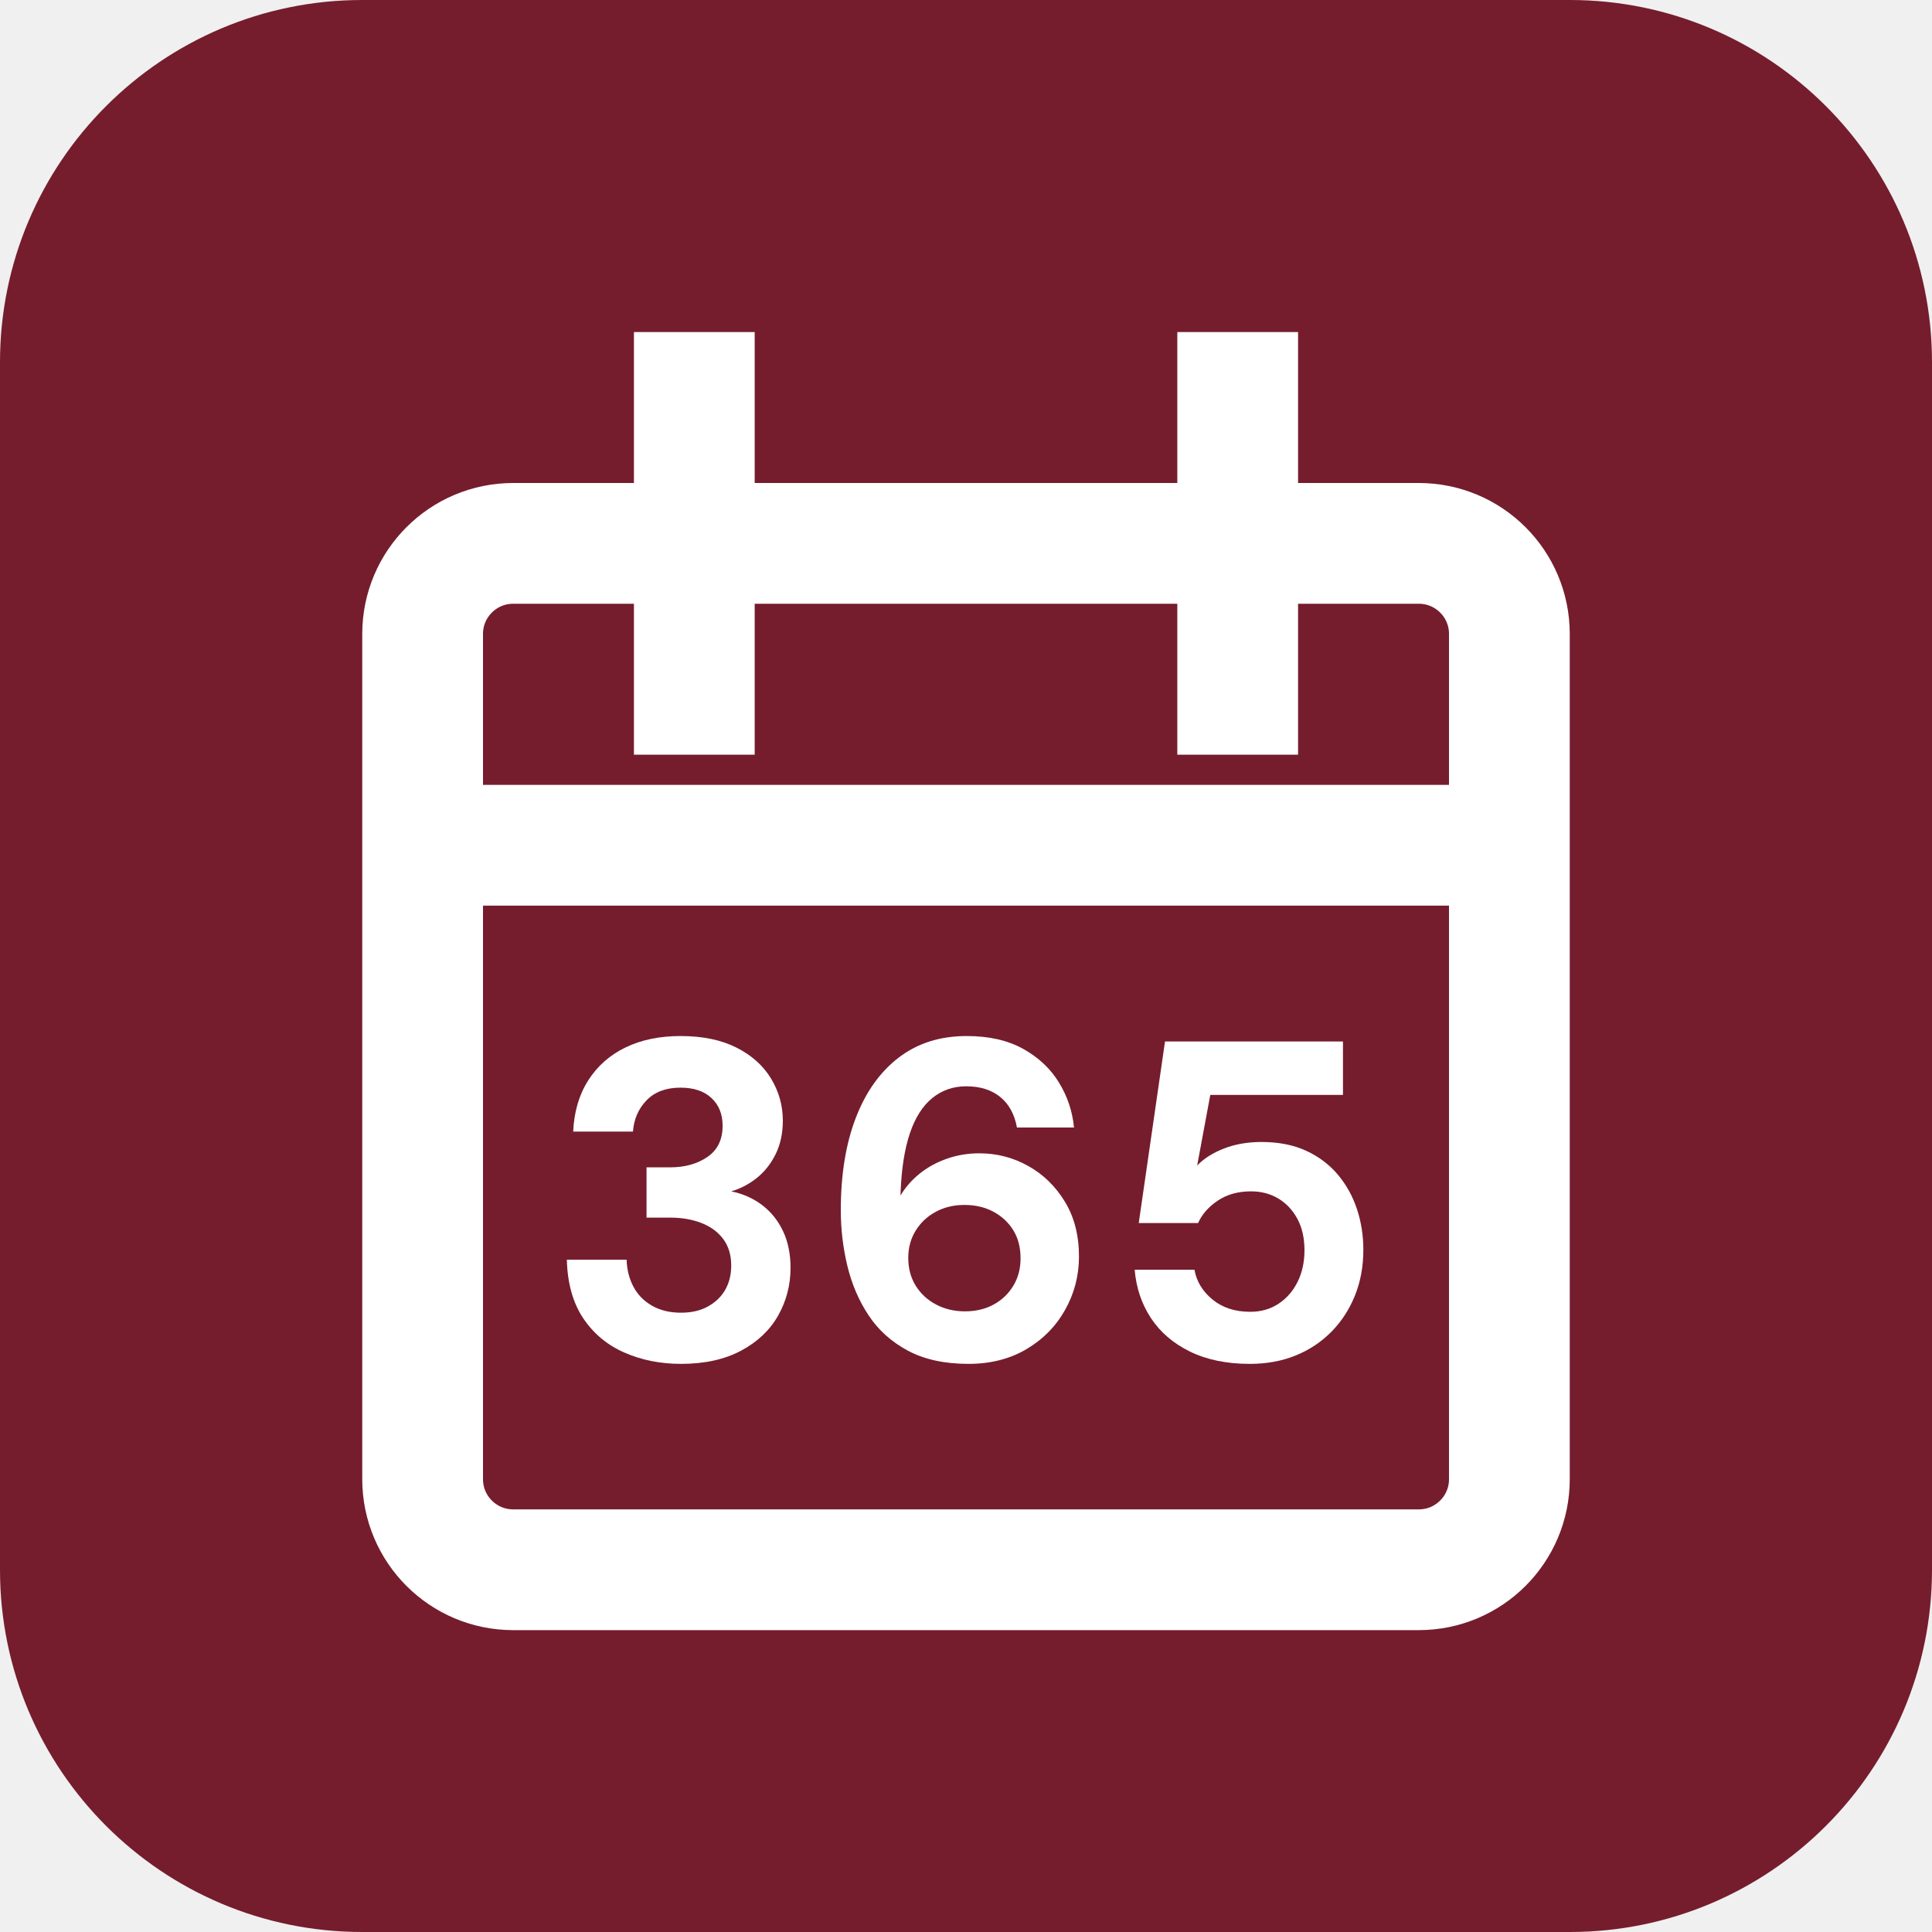
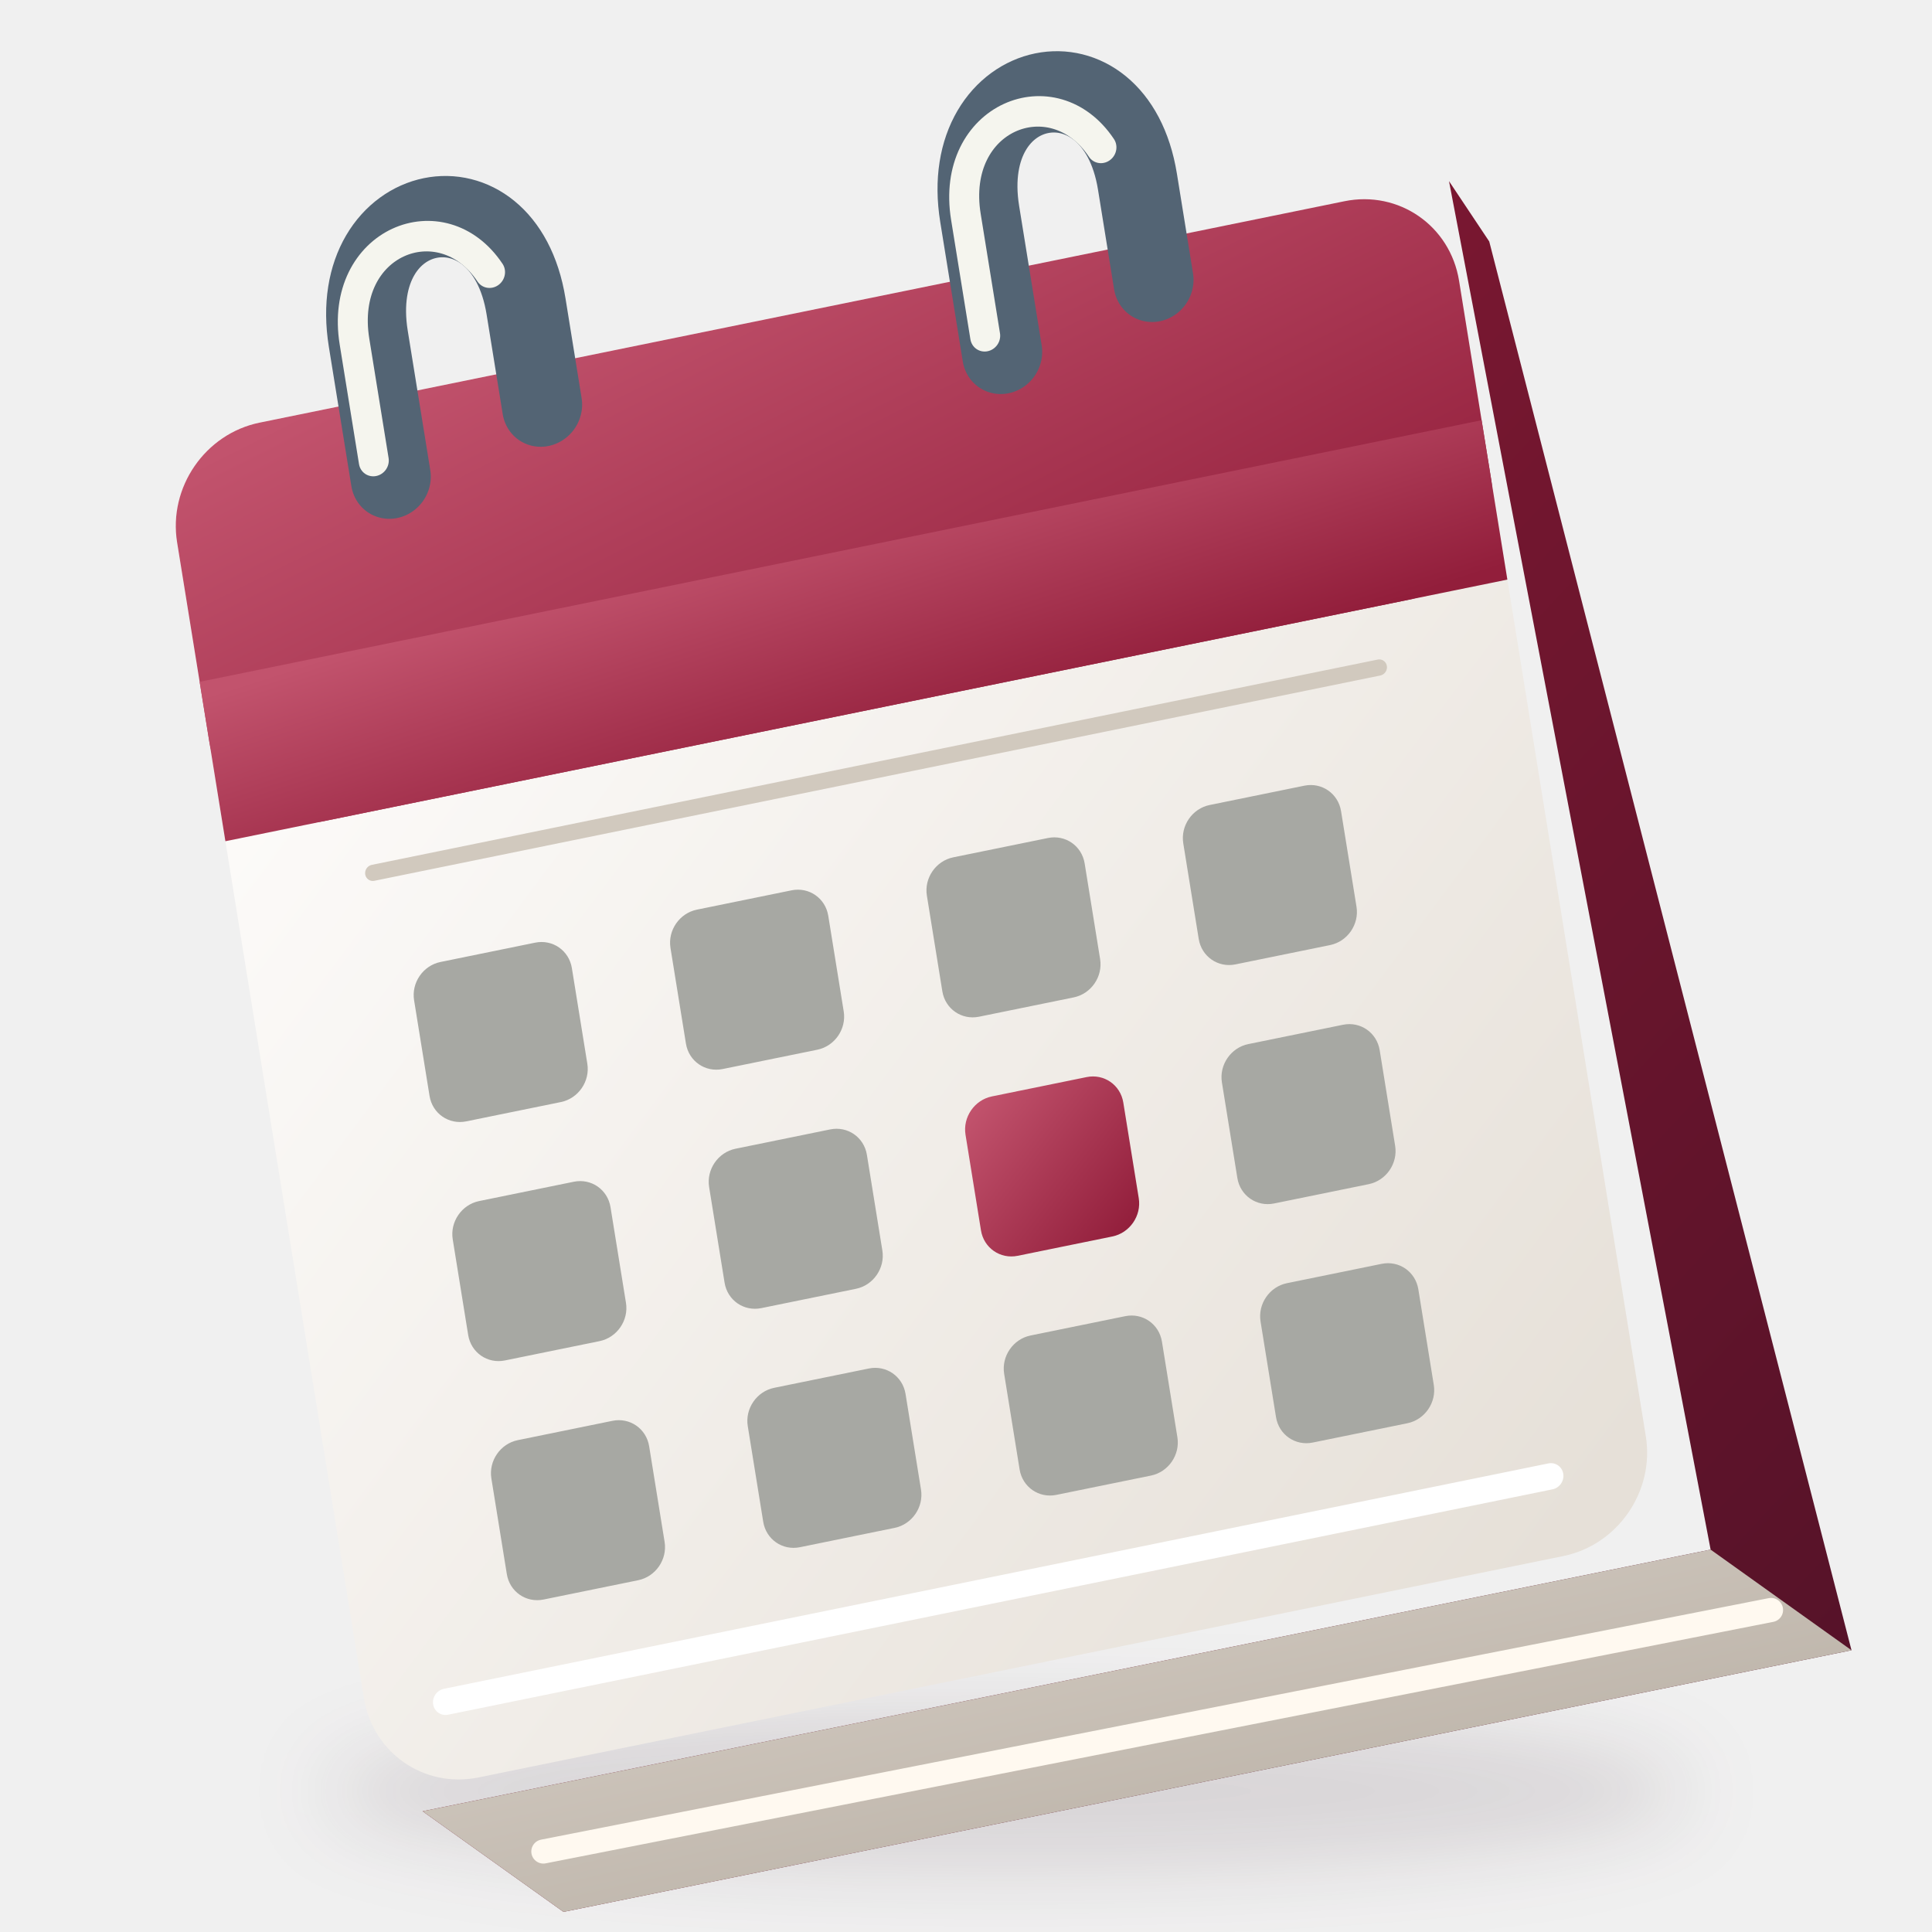
- <svg xmlns="http://www.w3.org/2000/svg" viewBox="0 0 64 64">
-   <rect width="64" height="64" rx="12" fill="#751d2d" />
-   <rect x="14" y="18" width="36" height="34" rx="3" fill="none" stroke="#fff" stroke-width="4" />
-   <path d="M14 28h36M23 11v14M41 11v14" stroke="#fff" stroke-width="4" />
-   <path transform="translate(18.0575 45) scale(0.015 -0.015)" d="M300 -12Q232 -12 175.0 13.0Q118 38 84.0 89.0Q50 140 48 218H180Q181 185 195.0 158.5Q209 132 236.0 116.5Q263 101 300 101Q335 101 360.0 115.0Q385 129 398.0 152.0Q411 175 411 205Q411 240 393.5 263.5Q376 287 345.5 299.0Q315 311 276 311H224V422H276Q325 422 358.5 445.0Q392 468 392 514Q392 552 367.5 575.0Q343 598 299 598Q251 598 224.0 570.0Q197 542 194 501H62Q65 567 95.5 614.5Q126 662 178.0 687.0Q230 712 299 712Q372 712 422.5 686.5Q473 661 499.0 618.0Q525 575 525 525Q525 484 509.5 452.0Q494 420 468.0 399.0Q442 378 411 369Q450 361 479.5 338.5Q509 316 525.5 281.0Q542 246 542 200Q542 143 514.5 94.5Q487 46 432.5 17.0Q378 -12 300 -12Z" fill="#fff" />
-   <path transform="translate(27.1025 45) scale(0.015 -0.015)" d="M332 -12Q253 -12 198.5 17.0Q144 46 111.5 95.0Q79 144 64.5 204.5Q50 265 50 327Q50 445 83.0 531.0Q116 617 178.0 664.5Q240 712 328 712Q402 712 453.0 683.5Q504 655 532.0 609.0Q560 563 565 510H439Q431 554 402.0 577.5Q373 601 327 601Q284 601 252.0 575.0Q220 549 202.5 497.0Q185 445 182 366Q182 365 182.0 363.0Q182 361 182 360Q198 387 224.0 408.0Q250 429 284.0 441.0Q318 453 356 453Q414 453 464.0 425.0Q514 397 545.0 346.0Q576 295 576 225Q576 162 545.5 107.5Q515 53 460.0 20.5Q405 -12 332 -12ZM324 104Q360 104 387.5 119.0Q415 134 431.0 160.5Q447 187 447 221Q447 257 431.0 283.0Q415 309 387.0 324.0Q359 339 323 339Q288 339 260.0 324.0Q232 309 215.5 282.5Q199 256 199 222Q199 187 215.5 160.5Q232 134 260.5 119.0Q289 104 324 104Z" fill="#fff" />
-   <path transform="translate(36.6125 45) scale(0.015 -0.015)" d="M319 -12Q243 -12 187.5 15.0Q132 42 101.0 89.0Q70 136 65 196H197Q204 157 237.0 130.0Q270 103 320 103Q356 103 383.0 121.0Q410 139 425.0 169.5Q440 200 440 239Q440 279 424.5 308.0Q409 337 382.5 353.0Q356 369 322 369Q279 369 248.5 348.5Q218 328 205 299H74L132 700H525V582H232L203 426Q225 449 262.0 463.5Q299 478 345 478Q402 478 444.0 458.5Q486 439 514.0 405.5Q542 372 556.0 329.5Q570 287 570 240Q570 185 551.5 139.0Q533 93 499.5 59.0Q466 25 420.5 6.5Q375 -12 319 -12Z" fill="#fff" />
+ <svg xmlns="http://www.w3.org/2000/svg" viewBox="0 0 96 96" fill="none" stroke="none">
+   <defs>
+     <linearGradient id="k365mark-paper" x1=".05" y1=".05" x2=".9" y2="1">
+       <stop stop-color="#fffefd" />
+       <stop offset="1" stop-color="#e6e0d8" />
+     </linearGradient>
+     <linearGradient id="k365mark-paper-side" x1=".05" y1=".05" x2=".9" y2="1">
+       <stop stop-color="#d9d1c8" />
+       <stop offset="1" stop-color="#b2a99e" />
+     </linearGradient>
+     <linearGradient id="k365mark-paper-top" x1=".05" y1=".05" x2=".9" y2="1">
+       <stop stop-color="#fff" />
+       <stop offset="1" stop-color="#f6f0e8" />
+     </linearGradient>
+     <linearGradient id="k365mark-burgundy" x1=".05" y1=".05" x2=".9" y2="1">
+       <stop stop-color="#c2536d" />
+       <stop offset="1" stop-color="#921e3b" />
+     </linearGradient>
+     <linearGradient id="k365mark-burgundy-side" x1=".05" y1=".05" x2=".9" y2="1">
+       <stop stop-color="#8b1a35" />
+       <stop offset="1" stop-color="#541228" />
+     </linearGradient>
+     <linearGradient id="k365mark-burgundy-top" x1=".05" y1=".05" x2=".9" y2="1">
+       <stop stop-color="#d0778b" />
+       <stop offset="1" stop-color="#aa3450" />
+     </linearGradient>
+     <linearGradient id="k365mark-ink" x1=".05" y1=".05" x2=".9" y2="1">
+       <stop stop-color="#506171" />
+       <stop offset="1" stop-color="#263440" />
+     </linearGradient>
+     <linearGradient id="k365mark-ink-side" x1=".05" y1=".05" x2=".9" y2="1">
+       <stop stop-color="#2e3d48" />
+       <stop offset="1" stop-color="#14232e" />
+     </linearGradient>
+     <linearGradient id="k365mark-ink-top" x1=".05" y1=".05" x2=".9" y2="1">
+       <stop stop-color="#687987" />
+       <stop offset="1" stop-color="#3f5362" />
+     </linearGradient>
+     <linearGradient id="k365mark-metal" x1=".05" y1=".05" x2=".9" y2="1">
+       <stop stop-color="#f7f9fa" />
+       <stop offset="1" stop-color="#8d9aa5" />
+     </linearGradient>
+     <linearGradient id="k365mark-metal-side" x1=".05" y1=".05" x2=".9" y2="1">
+       <stop stop-color="#a9b6be" />
+       <stop offset="1" stop-color="#536675" />
+     </linearGradient>
+     <linearGradient id="k365mark-metal-top" x1=".05" y1=".05" x2=".9" y2="1">
+       <stop stop-color="#fff" />
+       <stop offset="1" stop-color="#cbd4da" />
+     </linearGradient>
+     <linearGradient id="k365mark-teal" x1=".05" y1=".05" x2=".9" y2="1">
+       <stop stop-color="#67b8ad" />
+       <stop offset="1" stop-color="#287f78" />
+     </linearGradient>
+     <linearGradient id="k365mark-teal-side" x1=".05" y1=".05" x2=".9" y2="1">
+       <stop stop-color="#337f78" />
+       <stop offset="1" stop-color="#185450" />
+     </linearGradient>
+     <linearGradient id="k365mark-teal-top" x1=".05" y1=".05" x2=".9" y2="1">
+       <stop stop-color="#94d6ca" />
+       <stop offset="1" stop-color="#4ea393" />
+     </linearGradient>
+     <linearGradient id="k365mark-amber" x1=".05" y1=".05" x2=".9" y2="1">
+       <stop stop-color="#ffe3a0" />
+       <stop offset="1" stop-color="#d99a33" />
+     </linearGradient>
+     <linearGradient id="k365mark-amber-side" x1=".05" y1=".05" x2=".9" y2="1">
+       <stop stop-color="#d89b3c" />
+       <stop offset="1" stop-color="#a46722" />
+     </linearGradient>
+     <linearGradient id="k365mark-amber-top" x1=".05" y1=".05" x2=".9" y2="1">
+       <stop stop-color="#ffedbb" />
+       <stop offset="1" stop-color="#e9b354" />
+     </linearGradient>
+     <linearGradient id="k365mark-glass" x1=".05" y1=".05" x2=".9" y2="1">
+       <stop stop-color="#f5fffe" />
+       <stop offset="1" stop-color="#b8d9d6" />
+     </linearGradient>
+     <linearGradient id="k365mark-glass-side" x1=".05" y1=".05" x2=".9" y2="1">
+       <stop stop-color="#acd3d3" />
+       <stop offset="1" stop-color="#659eab" />
+     </linearGradient>
+     <linearGradient id="k365mark-cloud" x1=".05" y1=".05" x2=".9" y2="1">
+       <stop stop-color="#fff" />
+       <stop offset="1" stop-color="#d6e0e5" />
+     </linearGradient>
+     <linearGradient id="k365mark-skin" x1=".05" y1=".05" x2=".9" y2="1">
+       <stop stop-color="#f5d7b9" />
+       <stop offset="1" stop-color="#cd9675" />
+     </linearGradient>
+     <linearGradient id="k365mark-wood" x1=".05" y1=".05" x2=".9" y2="1">
+       <stop stop-color="#e5c598" />
+       <stop offset="1" stop-color="#ae794f" />
+     </linearGradient>
+     <linearGradient id="k365mark-soil" x1=".05" y1=".05" x2=".9" y2="1">
+       <stop stop-color="#5b4740" />
+       <stop offset="1" stop-color="#302d2a" />
+     </linearGradient>
+     <radialGradient id="k365mark-sphere" cx=".3" cy=".2" r=".85">
+       <stop stop-color="#fff4c9" />
+       <stop offset=".45" stop-color="#edb456" />
+       <stop offset=".82" stop-color="#cf812e" />
+       <stop offset="1" stop-color="#a95123" />
+     </radialGradient>
+     <radialGradient id="k365mark-moon" cx=".3" cy=".25" r=".9">
+       <stop stop-color="#fffdf1" />
+       <stop offset=".6" stop-color="#d4d3c5" />
+       <stop offset="1" stop-color="#878f93" />
+     </radialGradient>
+     <radialGradient id="k365mark-glass-light" cx=".22" cy=".17" r=".95">
+       <stop stop-color="#fff" stop-opacity=".85" />
+       <stop offset=".5" stop-color="#e3f8f7" stop-opacity=".35" />
+       <stop offset="1" stop-color="#6896a5" stop-opacity=".6" />
+     </radialGradient>
+     <filter id="k365mark-soft" x="-.6" y="-1" width="2.2" height="3">
+       <feGaussianBlur stdDeviation="2" />
+     </filter>
+   </defs>
+   <ellipse cx="50" cy="89" rx="34" ry="4" fill="#3b2430" stroke="none" opacity=".13" filter="url(#k365mark-soft)" />
+   <path d="M74 12 92 82 28 95 21 90 85 77 72 9Z" fill="url(#k365mark-burgundy-side)" stroke="none" stroke-width="1" />
+   <path d="M21 90 85 77 92 82 28 95Z" fill="url(#k365mark-paper-side)" stroke="none" stroke-width="1" />
+   <g transform="matrix(.98 -.20 .16 .99 8 22)">
+     <rect x="0" y="0" width="65" height="68" rx="5" fill="url(#k365mark-paper)" stroke="none" />
+     <rect x="0" y="0" width="65" height="20" rx="5" fill="url(#k365mark-burgundy)" stroke="none" />
+     <rect x="0" y="12" width="65" height="8" rx="0" fill="url(#k365mark-burgundy)" stroke="none" />
+     <path d="M7 23h51" fill="none" stroke="#d1c9be" stroke-width="0.8" stroke-linecap="round" stroke-linejoin="round" />
+     <rect x="8" y="28" width="8" height="8" rx="1.6" fill="#a7a8a3" stroke="none" />
+     <rect x="21" y="28" width="8" height="8" rx="1.6" fill="#a7a8a3" stroke="none" />
+     <rect x="34" y="28" width="8" height="8" rx="1.6" fill="#a7a8a3" stroke="none" />
+     <rect x="47" y="28" width="8" height="8" rx="1.6" fill="#a7a8a3" stroke="none" />
+     <rect x="8" y="40" width="8" height="8" rx="1.6" fill="#a7a8a3" stroke="none" />
+     <rect x="21" y="40" width="8" height="8" rx="1.6" fill="#a7a8a3" stroke="none" />
+     <rect x="34" y="40" width="8" height="8" rx="1.6" fill="url(#k365mark-burgundy)" stroke="none" />
+     <rect x="47" y="40" width="8" height="8" rx="1.6" fill="#a7a8a3" stroke="none" />
+     <rect x="8" y="52" width="8" height="8" rx="1.6" fill="#a7a8a3" stroke="none" />
+     <rect x="21" y="52" width="8" height="8" rx="1.6" fill="#a7a8a3" stroke="none" />
+     <rect x="34" y="52" width="8" height="8" rx="1.6" fill="#a7a8a3" stroke="none" />
+     <rect x="47" y="52" width="8" height="8" rx="1.6" fill="#a7a8a3" stroke="none" />
+     <path d="M11 4v-7c0-7 8-7 8 0v5" fill="none" stroke="#536474" stroke-width="4" stroke-linecap="round" />
+     <path d="M10.3 3v-6c0-5 5.4-6 7.2-2" fill="none" stroke="#f5f5ee" stroke-width="1.5" stroke-linecap="round" />
+     <path d="M42 4v-7c0-7 8-7 8 0v5" fill="none" stroke="#536474" stroke-width="4" stroke-linecap="round" />
+     <path d="M41.3 3v-6c0-5 5.4-6 7.2-2" fill="none" stroke="#f5f5ee" stroke-width="1.5" stroke-linecap="round" />
+     <path d="M4 64h56" fill="none" stroke="#fff" stroke-width="1.3" stroke-linecap="round" stroke-linejoin="round" />
+   </g>
+   <path d="M27 92 88 80" fill="none" stroke="#fff9f0" stroke-width="1.2" stroke-linecap="round" stroke-linejoin="round" />
</svg>
